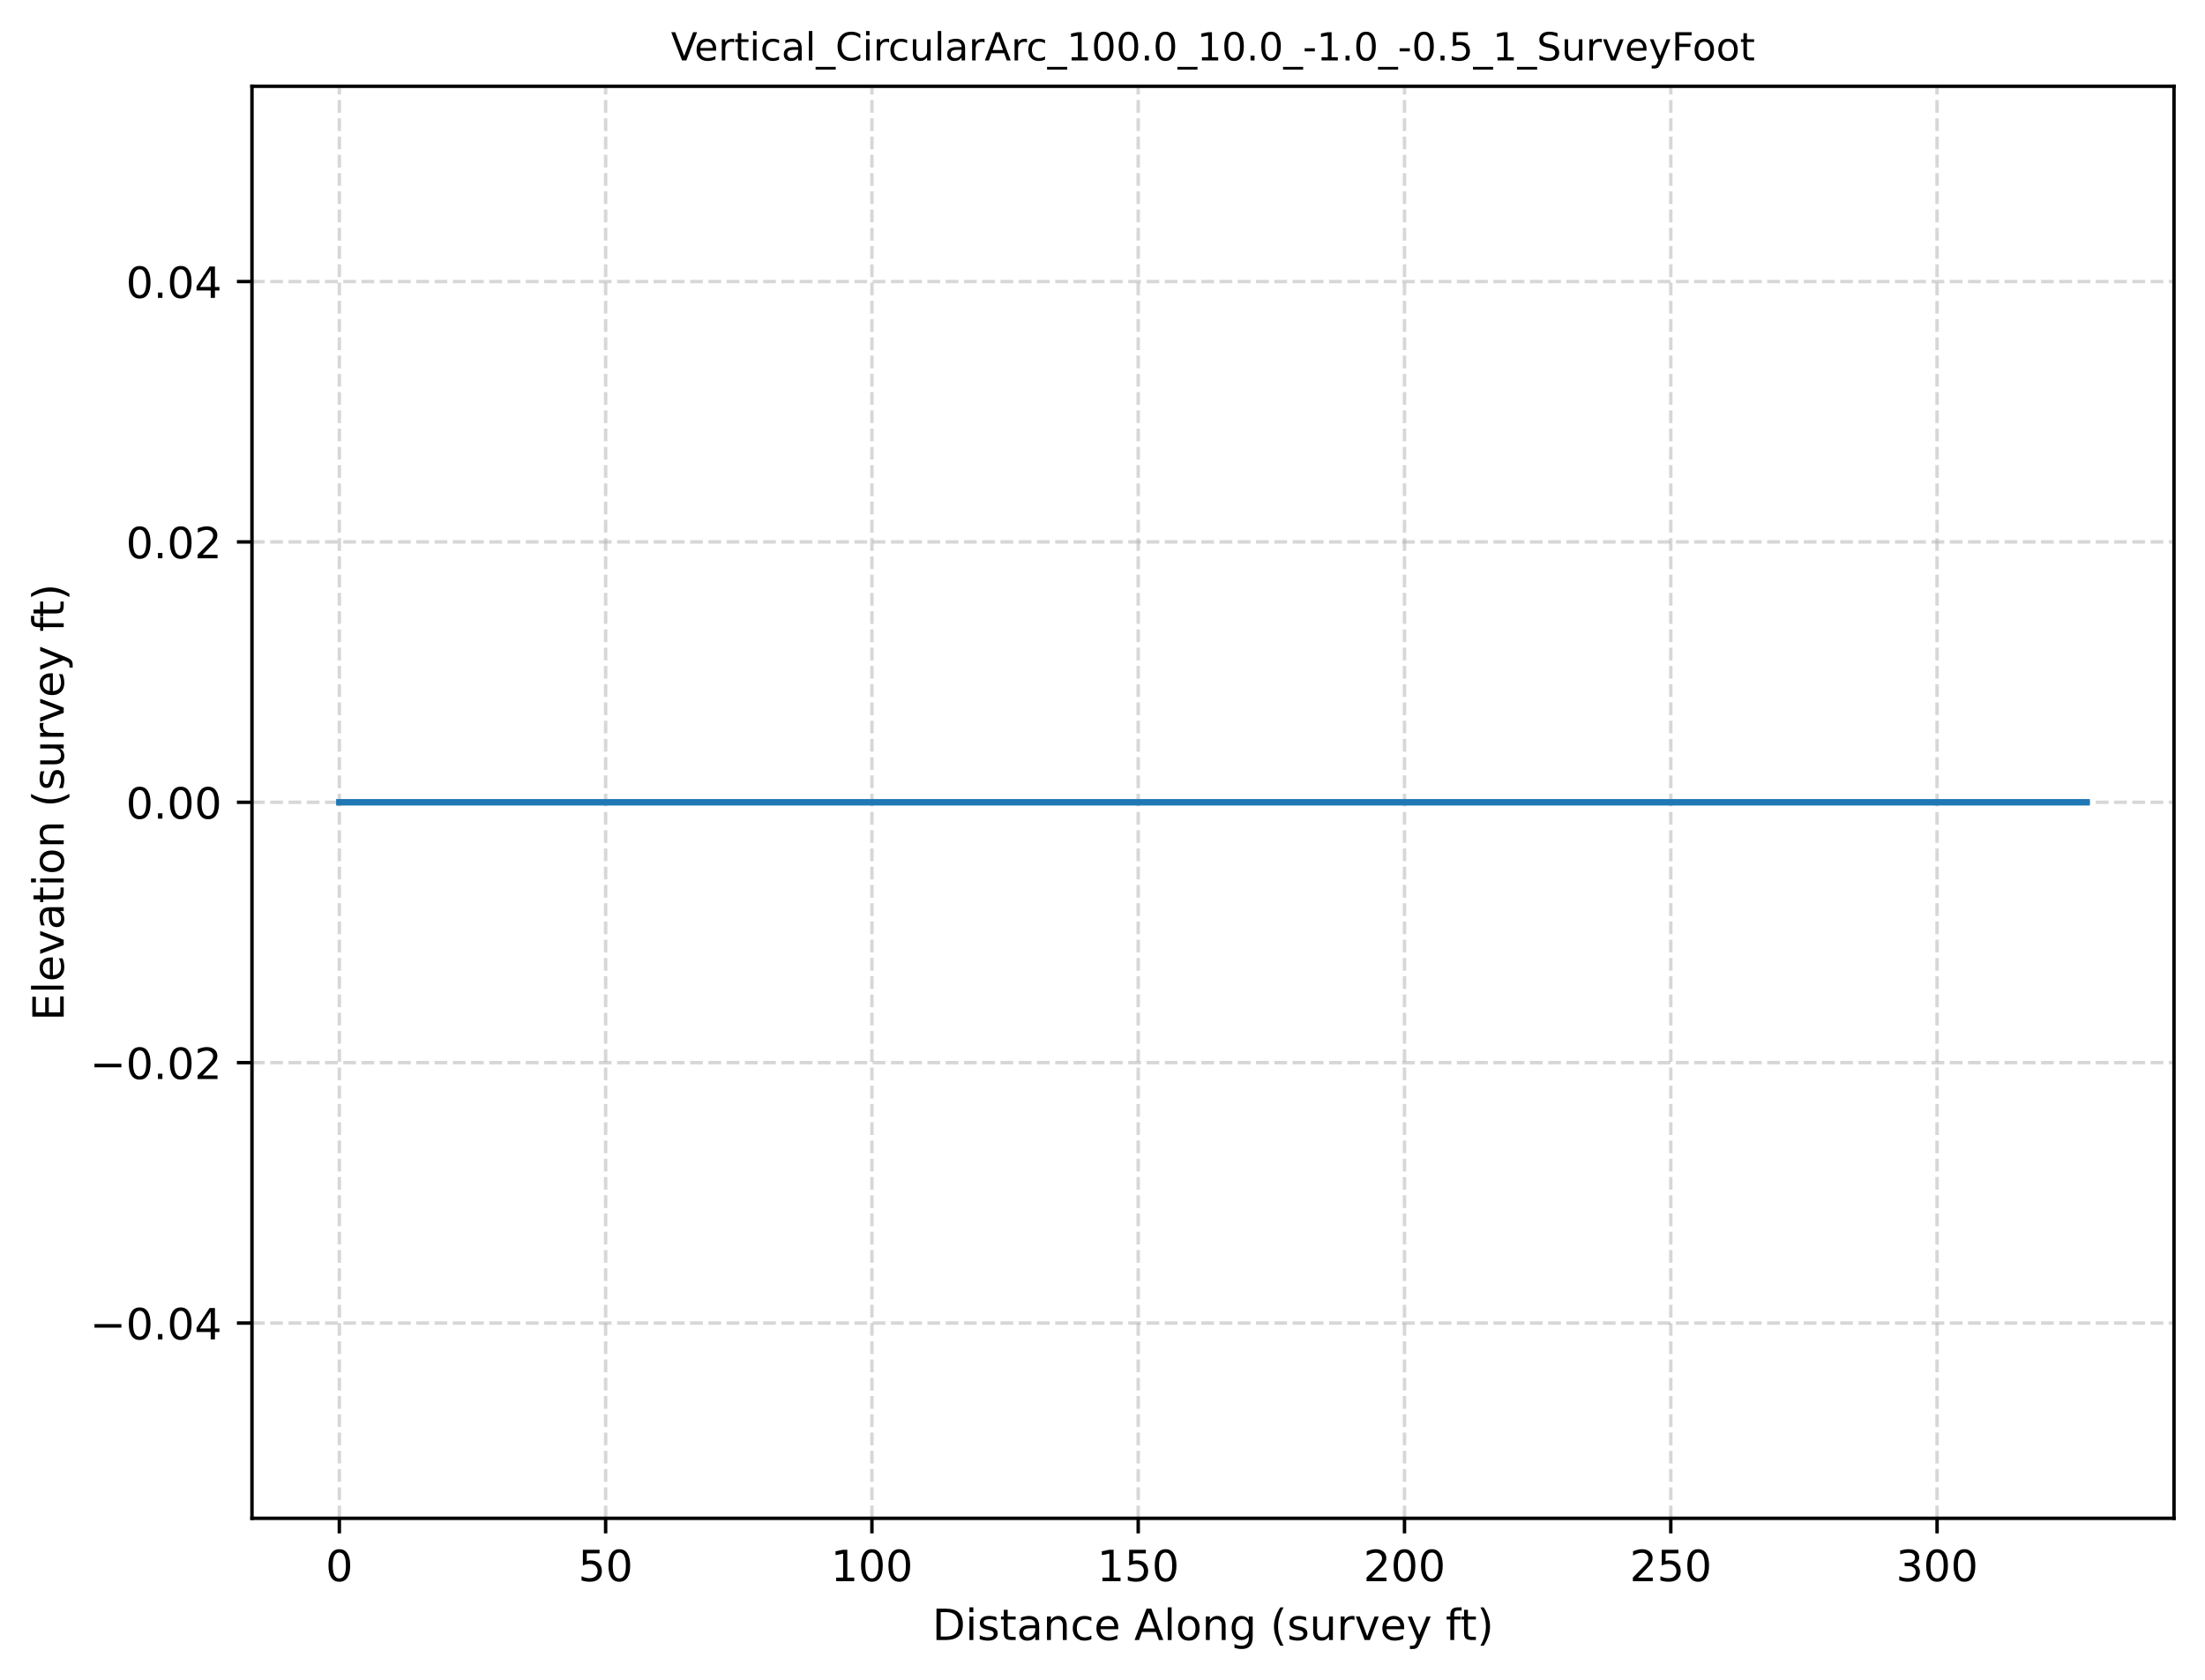
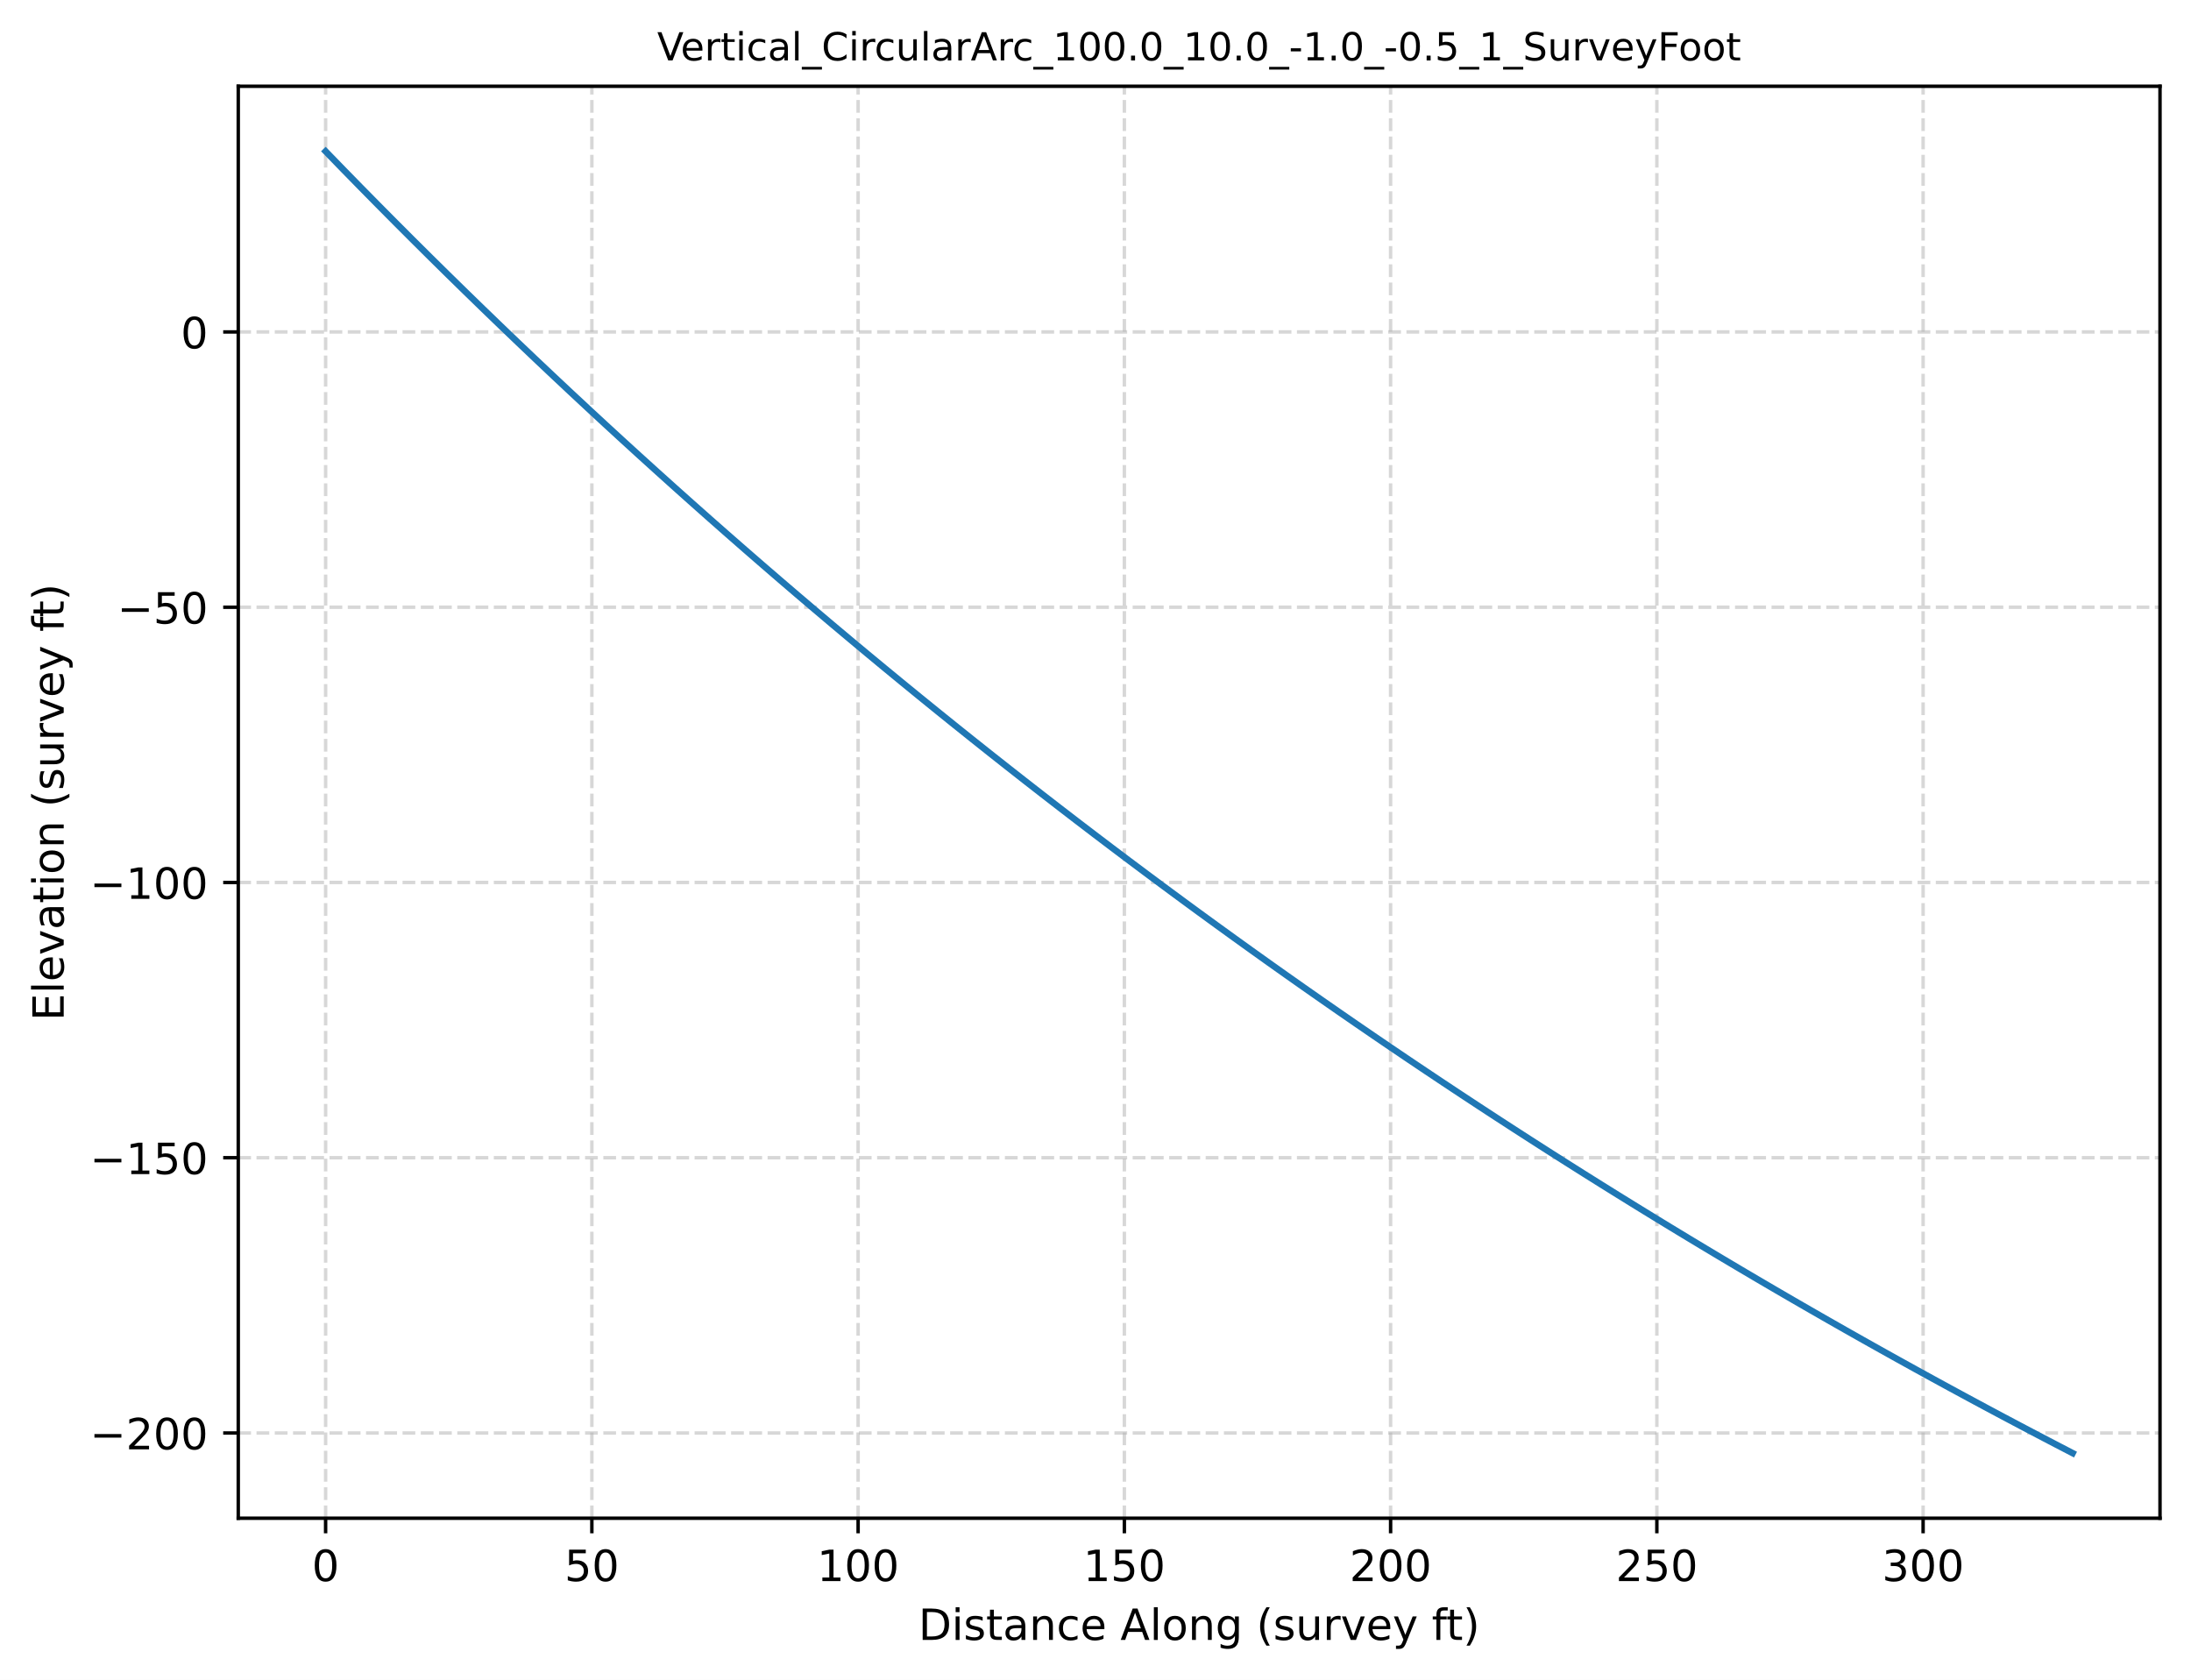
- <svg xmlns="http://www.w3.org/2000/svg" xmlns:xlink="http://www.w3.org/1999/xlink" width="512.123pt" height="390.235pt" viewBox="0 0 512.123 390.235" version="1.1">
+ <svg xmlns="http://www.w3.org/2000/svg" xmlns:xlink="http://www.w3.org/1999/xlink" width="508.945pt" height="390.235pt" viewBox="0 0 508.945 390.235" version="1.1">
  <defs>
    <style type="text/css">*{stroke-linejoin: round; stroke-linecap: butt}</style>
  </defs>
  <g id="figure_1">
    <g id="patch_1">
-       <path d="M 0 390.235  L 512.123 390.235  L 512.123 0  L 0 0  z " style="fill: #ffffff" />
+       <path d="M 0 390.235  L 508.945 390.235  L 508.945 0  L 0 0  z " style="fill: #ffffff" />
    </g>
    <g id="axes_1">
      <g id="patch_2">
-         <path d="M 58.523 352.679  L 504.923 352.679  L 504.923 20.039  L 58.523 20.039  z " style="fill: #ffffff" />
+         <path d="M 55.345 352.679  L 501.745 352.679  L 501.745 20.039  L 55.345 20.039  z " style="fill: #ffffff" />
      </g>
      <g id="matplotlib.axis_1">
        <g id="xtick_1">
          <g id="line2d_1">
-             <path d="M 78.814 352.679  L 78.814 20.039  " clip-path="url(#p106b43f728)" style="fill: none; stroke-dasharray: 2.96,1.28; stroke-dashoffset: 0; stroke: #b0b0b0; stroke-opacity: 0.5; stroke-width: 0.8" />
+             <path d="M 75.636 352.679  L 75.636 20.039  " clip-path="url(#p34bd0a8770)" style="fill: none; stroke-dasharray: 2.96,1.28; stroke-dashoffset: 0; stroke: #b0b0b0; stroke-opacity: 0.5; stroke-width: 0.8" />
          </g>
          <g id="line2d_2">
            <defs>
-               <path id="m3c996aa450" d="M 0 0  L 0 3.5  " style="stroke: #000000; stroke-width: 0.8" />
+               <path id="m77cf855b3b" d="M 0 0  L 0 3.5  " style="stroke: #000000; stroke-width: 0.8" />
            </defs>
            <g>
-               <use xlink:href="#m3c996aa450" x="78.814" y="352.679" style="stroke: #000000; stroke-width: 0.8" />
+               <use xlink:href="#m77cf855b3b" x="75.636" y="352.679" style="stroke: #000000; stroke-width: 0.8" />
            </g>
          </g>
          <g id="text_1">
-             <g transform="translate(75.6331 367.277) scale(0.1 -0.1)">
+             <g transform="translate(72.45497 367.277) scale(0.1 -0.1)">
              <defs>
                <path id="DejaVuSans-30" d="M 2034 4250  Q 1547 4250 1301 3770  Q 1056 3291 1056 2328  Q 1056 1369 1301 889  Q 1547 409 2034 409  Q 2525 409 2770 889  Q 3016 1369 3016 2328  Q 3016 3291 2770 3770  Q 2525 4250 2034 4250  z M 2034 4750  Q 2819 4750 3233 4129  Q 3647 3509 3647 2328  Q 3647 1150 3233 529  Q 2819 -91 2034 -91  Q 1250 -91 836 529  Q 422 1150 422 2328  Q 422 3509 836 4129  Q 1250 4750 2034 4750  z " transform="scale(0.015625)" />
              </defs>
              <use xlink:href="#DejaVuSans-30" />
            </g>
          </g>
        </g>
        <g id="xtick_2">
          <g id="line2d_3">
-             <path d="M 140.661 352.679  L 140.661 20.039  " clip-path="url(#p106b43f728)" style="fill: none; stroke-dasharray: 2.96,1.28; stroke-dashoffset: 0; stroke: #b0b0b0; stroke-opacity: 0.5; stroke-width: 0.8" />
+             <path d="M 137.483 352.679  L 137.483 20.039  " clip-path="url(#p34bd0a8770)" style="fill: none; stroke-dasharray: 2.96,1.28; stroke-dashoffset: 0; stroke: #b0b0b0; stroke-opacity: 0.5; stroke-width: 0.8" />
          </g>
          <g id="line2d_4">
            <g>
-               <use xlink:href="#m3c996aa450" x="140.661" y="352.679" style="stroke: #000000; stroke-width: 0.8" />
+               <use xlink:href="#m77cf855b3b" x="137.483" y="352.679" style="stroke: #000000; stroke-width: 0.8" />
            </g>
          </g>
          <g id="text_2">
-             <g transform="translate(134.2987 367.277) scale(0.1 -0.1)">
+             <g transform="translate(131.1205 367.277) scale(0.1 -0.1)">
              <defs>
                <path id="DejaVuSans-35" d="M 691 4666  L 3169 4666  L 3169 4134  L 1269 4134  L 1269 2991  Q 1406 3038 1543 3061  Q 1681 3084 1819 3084  Q 2600 3084 3056 2656  Q 3513 2228 3513 1497  Q 3513 744 3044 326  Q 2575 -91 1722 -91  Q 1428 -91 1123 -41  Q 819 9 494 109  L 494 744  Q 775 591 1075 516  Q 1375 441 1709 441  Q 2250 441 2565 725  Q 2881 1009 2881 1497  Q 2881 1984 2565 2268  Q 2250 2553 1709 2553  Q 1456 2553 1204 2497  Q 953 2441 691 2322  L 691 4666  z " transform="scale(0.015625)" />
              </defs>
              <use xlink:href="#DejaVuSans-35" />
              <use xlink:href="#DejaVuSans-30" transform="translate(63.62305 0)" />
            </g>
          </g>
        </g>
        <g id="xtick_3">
          <g id="line2d_5">
-             <path d="M 202.508 352.679  L 202.508 20.039  " clip-path="url(#p106b43f728)" style="fill: none; stroke-dasharray: 2.96,1.28; stroke-dashoffset: 0; stroke: #b0b0b0; stroke-opacity: 0.5; stroke-width: 0.8" />
+             <path d="M 199.33 352.679  L 199.33 20.039  " clip-path="url(#p34bd0a8770)" style="fill: none; stroke-dasharray: 2.96,1.28; stroke-dashoffset: 0; stroke: #b0b0b0; stroke-opacity: 0.5; stroke-width: 0.8" />
          </g>
          <g id="line2d_6">
            <g>
-               <use xlink:href="#m3c996aa450" x="202.508" y="352.679" style="stroke: #000000; stroke-width: 0.8" />
+               <use xlink:href="#m77cf855b3b" x="199.33" y="352.679" style="stroke: #000000; stroke-width: 0.8" />
            </g>
          </g>
          <g id="text_3">
-             <g transform="translate(192.9642 367.277) scale(0.1 -0.1)">
+             <g transform="translate(189.7861 367.277) scale(0.1 -0.1)">
              <defs>
                <path id="DejaVuSans-31" d="M 794 531  L 1825 531  L 1825 4091  L 703 3866  L 703 4441  L 1819 4666  L 2450 4666  L 2450 531  L 3481 531  L 3481 0  L 794 0  L 794 531  z " transform="scale(0.015625)" />
              </defs>
              <use xlink:href="#DejaVuSans-31" />
              <use xlink:href="#DejaVuSans-30" transform="translate(63.62305 0)" />
              <use xlink:href="#DejaVuSans-30" transform="translate(127.2461 0)" />
            </g>
          </g>
        </g>
        <g id="xtick_4">
          <g id="line2d_7">
-             <path d="M 264.355 352.679  L 264.355 20.039  " clip-path="url(#p106b43f728)" style="fill: none; stroke-dasharray: 2.96,1.28; stroke-dashoffset: 0; stroke: #b0b0b0; stroke-opacity: 0.5; stroke-width: 0.8" />
+             <path d="M 261.177 352.679  L 261.177 20.039  " clip-path="url(#p34bd0a8770)" style="fill: none; stroke-dasharray: 2.96,1.28; stroke-dashoffset: 0; stroke: #b0b0b0; stroke-opacity: 0.5; stroke-width: 0.8" />
          </g>
          <g id="line2d_8">
            <g>
-               <use xlink:href="#m3c996aa450" x="264.355" y="352.679" style="stroke: #000000; stroke-width: 0.8" />
+               <use xlink:href="#m77cf855b3b" x="261.177" y="352.679" style="stroke: #000000; stroke-width: 0.8" />
            </g>
          </g>
          <g id="text_4">
-             <g transform="translate(254.811 367.277) scale(0.1 -0.1)">
+             <g transform="translate(251.6329 367.277) scale(0.1 -0.1)">
              <use xlink:href="#DejaVuSans-31" />
              <use xlink:href="#DejaVuSans-35" transform="translate(63.62305 0)" />
              <use xlink:href="#DejaVuSans-30" transform="translate(127.2461 0)" />
            </g>
          </g>
        </g>
        <g id="xtick_5">
          <g id="line2d_9">
-             <path d="M 326.202 352.679  L 326.202 20.039  " clip-path="url(#p106b43f728)" style="fill: none; stroke-dasharray: 2.96,1.28; stroke-dashoffset: 0; stroke: #b0b0b0; stroke-opacity: 0.5; stroke-width: 0.8" />
+             <path d="M 323.023 352.679  L 323.023 20.039  " clip-path="url(#p34bd0a8770)" style="fill: none; stroke-dasharray: 2.96,1.28; stroke-dashoffset: 0; stroke: #b0b0b0; stroke-opacity: 0.5; stroke-width: 0.8" />
          </g>
          <g id="line2d_10">
            <g>
-               <use xlink:href="#m3c996aa450" x="326.202" y="352.679" style="stroke: #000000; stroke-width: 0.8" />
+               <use xlink:href="#m77cf855b3b" x="323.023" y="352.679" style="stroke: #000000; stroke-width: 0.8" />
            </g>
          </g>
          <g id="text_5">
-             <g transform="translate(316.6579 367.277) scale(0.1 -0.1)">
+             <g transform="translate(313.4797 367.277) scale(0.1 -0.1)">
              <defs>
                <path id="DejaVuSans-32" d="M 1228 531  L 3431 531  L 3431 0  L 469 0  L 469 531  Q 828 903 1448 1529  Q 2069 2156 2228 2338  Q 2531 2678 2651 2914  Q 2772 3150 2772 3378  Q 2772 3750 2511 3984  Q 2250 4219 1831 4219  Q 1534 4219 1204 4116  Q 875 4013 500 3803  L 500 4441  Q 881 4594 1212 4672  Q 1544 4750 1819 4750  Q 2544 4750 2975 4387  Q 3406 4025 3406 3419  Q 3406 3131 3298 2873  Q 3191 2616 2906 2266  Q 2828 2175 2409 1742  Q 1991 1309 1228 531  z " transform="scale(0.015625)" />
              </defs>
              <use xlink:href="#DejaVuSans-32" />
              <use xlink:href="#DejaVuSans-30" transform="translate(63.62305 0)" />
              <use xlink:href="#DejaVuSans-30" transform="translate(127.2461 0)" />
            </g>
          </g>
        </g>
        <g id="xtick_6">
          <g id="line2d_11">
-             <path d="M 388.048 352.679  L 388.048 20.039  " clip-path="url(#p106b43f728)" style="fill: none; stroke-dasharray: 2.96,1.28; stroke-dashoffset: 0; stroke: #b0b0b0; stroke-opacity: 0.5; stroke-width: 0.8" />
+             <path d="M 384.87 352.679  L 384.87 20.039  " clip-path="url(#p34bd0a8770)" style="fill: none; stroke-dasharray: 2.96,1.28; stroke-dashoffset: 0; stroke: #b0b0b0; stroke-opacity: 0.5; stroke-width: 0.8" />
          </g>
          <g id="line2d_12">
            <g>
-               <use xlink:href="#m3c996aa450" x="388.048" y="352.679" style="stroke: #000000; stroke-width: 0.8" />
+               <use xlink:href="#m77cf855b3b" x="384.87" y="352.679" style="stroke: #000000; stroke-width: 0.8" />
            </g>
          </g>
          <g id="text_6">
-             <g transform="translate(378.5047 367.277) scale(0.1 -0.1)">
+             <g transform="translate(375.3265 367.277) scale(0.1 -0.1)">
              <use xlink:href="#DejaVuSans-32" />
              <use xlink:href="#DejaVuSans-35" transform="translate(63.62305 0)" />
              <use xlink:href="#DejaVuSans-30" transform="translate(127.2461 0)" />
            </g>
          </g>
        </g>
        <g id="xtick_7">
          <g id="line2d_13">
-             <path d="M 449.895 352.679  L 449.895 20.039  " clip-path="url(#p106b43f728)" style="fill: none; stroke-dasharray: 2.96,1.28; stroke-dashoffset: 0; stroke: #b0b0b0; stroke-opacity: 0.5; stroke-width: 0.8" />
+             <path d="M 446.717 352.679  L 446.717 20.039  " clip-path="url(#p34bd0a8770)" style="fill: none; stroke-dasharray: 2.96,1.28; stroke-dashoffset: 0; stroke: #b0b0b0; stroke-opacity: 0.5; stroke-width: 0.8" />
          </g>
          <g id="line2d_14">
            <g>
-               <use xlink:href="#m3c996aa450" x="449.895" y="352.679" style="stroke: #000000; stroke-width: 0.8" />
+               <use xlink:href="#m77cf855b3b" x="446.717" y="352.679" style="stroke: #000000; stroke-width: 0.8" />
            </g>
          </g>
          <g id="text_7">
-             <g transform="translate(440.3515 367.277) scale(0.1 -0.1)">
+             <g transform="translate(437.1734 367.277) scale(0.1 -0.1)">
              <defs>
                <path id="DejaVuSans-33" d="M 2597 2516  Q 3050 2419 3304 2112  Q 3559 1806 3559 1356  Q 3559 666 3084 287  Q 2609 -91 1734 -91  Q 1441 -91 1130 -33  Q 819 25 488 141  L 488 750  Q 750 597 1062 519  Q 1375 441 1716 441  Q 2309 441 2620 675  Q 2931 909 2931 1356  Q 2931 1769 2642 2001  Q 2353 2234 1838 2234  L 1294 2234  L 1294 2753  L 1863 2753  Q 2328 2753 2575 2939  Q 2822 3125 2822 3475  Q 2822 3834 2567 4026  Q 2313 4219 1838 4219  Q 1578 4219 1281 4162  Q 984 4106 628 3988  L 628 4550  Q 988 4650 1302 4700  Q 1616 4750 1894 4750  Q 2613 4750 3031 4423  Q 3450 4097 3450 3541  Q 3450 3153 3228 2886  Q 3006 2619 2597 2516  z " transform="scale(0.015625)" />
              </defs>
              <use xlink:href="#DejaVuSans-33" />
              <use xlink:href="#DejaVuSans-30" transform="translate(63.62305 0)" />
              <use xlink:href="#DejaVuSans-30" transform="translate(127.2461 0)" />
            </g>
          </g>
        </g>
        <g id="text_8">
-           <g transform="translate(216.5234 380.9552) scale(0.1 -0.1)">
+           <g transform="translate(213.3453 380.9552) scale(0.1 -0.1)">
            <defs>
              <path id="DejaVuSans-44" d="M 1259 4147  L 1259 519  L 2022 519  Q 2988 519 3436 956  Q 3884 1394 3884 2338  Q 3884 3275 3436 3711  Q 2988 4147 2022 4147  L 1259 4147  z M 628 4666  L 1925 4666  Q 3281 4666 3915 4102  Q 4550 3538 4550 2338  Q 4550 1131 3912 565  Q 3275 0 1925 0  L 628 0  L 628 4666  z " transform="scale(0.015625)" />
              <path id="DejaVuSans-69" d="M 603 3500  L 1178 3500  L 1178 0  L 603 0  L 603 3500  z M 603 4863  L 1178 4863  L 1178 4134  L 603 4134  L 603 4863  z " transform="scale(0.015625)" />
              <path id="DejaVuSans-73" d="M 2834 3397  L 2834 2853  Q 2591 2978 2328 3040  Q 2066 3103 1784 3103  Q 1356 3103 1142 2972  Q 928 2841 928 2578  Q 928 2378 1081 2264  Q 1234 2150 1697 2047  L 1894 2003  Q 2506 1872 2764 1633  Q 3022 1394 3022 966  Q 3022 478 2636 193  Q 2250 -91 1575 -91  Q 1294 -91 989 -36  Q 684 19 347 128  L 347 722  Q 666 556 975 473  Q 1284 391 1588 391  Q 1994 391 2212 530  Q 2431 669 2431 922  Q 2431 1156 2273 1281  Q 2116 1406 1581 1522  L 1381 1569  Q 847 1681 609 1914  Q 372 2147 372 2553  Q 372 3047 722 3315  Q 1072 3584 1716 3584  Q 2034 3584 2315 3537  Q 2597 3491 2834 3397  z " transform="scale(0.015625)" />
              <path id="DejaVuSans-74" d="M 1172 4494  L 1172 3500  L 2356 3500  L 2356 3053  L 1172 3053  L 1172 1153  Q 1172 725 1289 603  Q 1406 481 1766 481  L 2356 481  L 2356 0  L 1766 0  Q 1100 0 847 248  Q 594 497 594 1153  L 594 3053  L 172 3053  L 172 3500  L 594 3500  L 594 4494  L 1172 4494  z " transform="scale(0.015625)" />
              <path id="DejaVuSans-61" d="M 2194 1759  Q 1497 1759 1228 1600  Q 959 1441 959 1056  Q 959 750 1161 570  Q 1363 391 1709 391  Q 2188 391 2477 730  Q 2766 1069 2766 1631  L 2766 1759  L 2194 1759  z M 3341 1997  L 3341 0  L 2766 0  L 2766 531  Q 2569 213 2275 61  Q 1981 -91 1556 -91  Q 1019 -91 701 211  Q 384 513 384 1019  Q 384 1609 779 1909  Q 1175 2209 1959 2209  L 2766 2209  L 2766 2266  Q 2766 2663 2505 2880  Q 2244 3097 1772 3097  Q 1472 3097 1187 3025  Q 903 2953 641 2809  L 641 3341  Q 956 3463 1253 3523  Q 1550 3584 1831 3584  Q 2591 3584 2966 3190  Q 3341 2797 3341 1997  z " transform="scale(0.015625)" />
              <path id="DejaVuSans-6e" d="M 3513 2113  L 3513 0  L 2938 0  L 2938 2094  Q 2938 2591 2744 2837  Q 2550 3084 2163 3084  Q 1697 3084 1428 2787  Q 1159 2491 1159 1978  L 1159 0  L 581 0  L 581 3500  L 1159 3500  L 1159 2956  Q 1366 3272 1645 3428  Q 1925 3584 2291 3584  Q 2894 3584 3203 3211  Q 3513 2838 3513 2113  z " transform="scale(0.015625)" />
              <path id="DejaVuSans-63" d="M 3122 3366  L 3122 2828  Q 2878 2963 2633 3030  Q 2388 3097 2138 3097  Q 1578 3097 1268 2742  Q 959 2388 959 1747  Q 959 1106 1268 751  Q 1578 397 2138 397  Q 2388 397 2633 464  Q 2878 531 3122 666  L 3122 134  Q 2881 22 2623 -34  Q 2366 -91 2075 -91  Q 1284 -91 818 406  Q 353 903 353 1747  Q 353 2603 823 3093  Q 1294 3584 2113 3584  Q 2378 3584 2631 3529  Q 2884 3475 3122 3366  z " transform="scale(0.015625)" />
              <path id="DejaVuSans-65" d="M 3597 1894  L 3597 1613  L 953 1613  Q 991 1019 1311 708  Q 1631 397 2203 397  Q 2534 397 2845 478  Q 3156 559 3463 722  L 3463 178  Q 3153 47 2828 -22  Q 2503 -91 2169 -91  Q 1331 -91 842 396  Q 353 884 353 1716  Q 353 2575 817 3079  Q 1281 3584 2069 3584  Q 2775 3584 3186 3129  Q 3597 2675 3597 1894  z M 3022 2063  Q 3016 2534 2758 2815  Q 2500 3097 2075 3097  Q 1594 3097 1305 2825  Q 1016 2553 972 2059  L 3022 2063  z " transform="scale(0.015625)" />
              <path id="DejaVuSans-20" transform="scale(0.015625)" />
              <path id="DejaVuSans-41" d="M 2188 4044  L 1331 1722  L 3047 1722  L 2188 4044  z M 1831 4666  L 2547 4666  L 4325 0  L 3669 0  L 3244 1197  L 1141 1197  L 716 0  L 50 0  L 1831 4666  z " transform="scale(0.015625)" />
              <path id="DejaVuSans-6c" d="M 603 4863  L 1178 4863  L 1178 0  L 603 0  L 603 4863  z " transform="scale(0.015625)" />
              <path id="DejaVuSans-6f" d="M 1959 3097  Q 1497 3097 1228 2736  Q 959 2375 959 1747  Q 959 1119 1226 758  Q 1494 397 1959 397  Q 2419 397 2687 759  Q 2956 1122 2956 1747  Q 2956 2369 2687 2733  Q 2419 3097 1959 3097  z M 1959 3584  Q 2709 3584 3137 3096  Q 3566 2609 3566 1747  Q 3566 888 3137 398  Q 2709 -91 1959 -91  Q 1206 -91 779 398  Q 353 888 353 1747  Q 353 2609 779 3096  Q 1206 3584 1959 3584  z " transform="scale(0.015625)" />
              <path id="DejaVuSans-67" d="M 2906 1791  Q 2906 2416 2648 2759  Q 2391 3103 1925 3103  Q 1463 3103 1205 2759  Q 947 2416 947 1791  Q 947 1169 1205 825  Q 1463 481 1925 481  Q 2391 481 2648 825  Q 2906 1169 2906 1791  z M 3481 434  Q 3481 -459 3084 -895  Q 2688 -1331 1869 -1331  Q 1566 -1331 1297 -1286  Q 1028 -1241 775 -1147  L 775 -588  Q 1028 -725 1275 -790  Q 1522 -856 1778 -856  Q 2344 -856 2625 -561  Q 2906 -266 2906 331  L 2906 616  Q 2728 306 2450 153  Q 2172 0 1784 0  Q 1141 0 747 490  Q 353 981 353 1791  Q 353 2603 747 3093  Q 1141 3584 1784 3584  Q 2172 3584 2450 3431  Q 2728 3278 2906 2969  L 2906 3500  L 3481 3500  L 3481 434  z " transform="scale(0.015625)" />
              <path id="DejaVuSans-28" d="M 1984 4856  Q 1566 4138 1362 3434  Q 1159 2731 1159 2009  Q 1159 1288 1364 580  Q 1569 -128 1984 -844  L 1484 -844  Q 1016 -109 783 600  Q 550 1309 550 2009  Q 550 2706 781 3412  Q 1013 4119 1484 4856  L 1984 4856  z " transform="scale(0.015625)" />
              <path id="DejaVuSans-75" d="M 544 1381  L 544 3500  L 1119 3500  L 1119 1403  Q 1119 906 1312 657  Q 1506 409 1894 409  Q 2359 409 2629 706  Q 2900 1003 2900 1516  L 2900 3500  L 3475 3500  L 3475 0  L 2900 0  L 2900 538  Q 2691 219 2414 64  Q 2138 -91 1772 -91  Q 1169 -91 856 284  Q 544 659 544 1381  z M 1991 3584  L 1991 3584  z " transform="scale(0.015625)" />
              <path id="DejaVuSans-72" d="M 2631 2963  Q 2534 3019 2420 3045  Q 2306 3072 2169 3072  Q 1681 3072 1420 2755  Q 1159 2438 1159 1844  L 1159 0  L 581 0  L 581 3500  L 1159 3500  L 1159 2956  Q 1341 3275 1631 3429  Q 1922 3584 2338 3584  Q 2397 3584 2469 3576  Q 2541 3569 2628 3553  L 2631 2963  z " transform="scale(0.015625)" />
              <path id="DejaVuSans-76" d="M 191 3500  L 800 3500  L 1894 563  L 2988 3500  L 3597 3500  L 2284 0  L 1503 0  L 191 3500  z " transform="scale(0.015625)" />
              <path id="DejaVuSans-79" d="M 2059 -325  Q 1816 -950 1584 -1140  Q 1353 -1331 966 -1331  L 506 -1331  L 506 -850  L 844 -850  Q 1081 -850 1212 -737  Q 1344 -625 1503 -206  L 1606 56  L 191 3500  L 800 3500  L 1894 763  L 2988 3500  L 3597 3500  L 2059 -325  z " transform="scale(0.015625)" />
              <path id="DejaVuSans-66" d="M 2375 4863  L 2375 4384  L 1825 4384  Q 1516 4384 1395 4259  Q 1275 4134 1275 3809  L 1275 3500  L 2222 3500  L 2222 3053  L 1275 3053  L 1275 0  L 697 0  L 697 3053  L 147 3053  L 147 3500  L 697 3500  L 697 3744  Q 697 4328 969 4595  Q 1241 4863 1831 4863  L 2375 4863  z " transform="scale(0.015625)" />
              <path id="DejaVuSans-29" d="M 513 4856  L 1013 4856  Q 1481 4119 1714 3412  Q 1947 2706 1947 2009  Q 1947 1309 1714 600  Q 1481 -109 1013 -844  L 513 -844  Q 928 -128 1133 580  Q 1338 1288 1338 2009  Q 1338 2731 1133 3434  Q 928 4138 513 4856  z " transform="scale(0.015625)" />
            </defs>
            <use xlink:href="#DejaVuSans-44" />
            <use xlink:href="#DejaVuSans-69" transform="translate(77.00195 0)" />
            <use xlink:href="#DejaVuSans-73" transform="translate(104.7852 0)" />
            <use xlink:href="#DejaVuSans-74" transform="translate(156.8848 0)" />
            <use xlink:href="#DejaVuSans-61" transform="translate(196.0938 0)" />
            <use xlink:href="#DejaVuSans-6e" transform="translate(257.373 0)" />
            <use xlink:href="#DejaVuSans-63" transform="translate(320.752 0)" />
            <use xlink:href="#DejaVuSans-65" transform="translate(375.7324 0)" />
            <use xlink:href="#DejaVuSans-20" transform="translate(437.2559 0)" />
            <use xlink:href="#DejaVuSans-41" transform="translate(469.043 0)" />
            <use xlink:href="#DejaVuSans-6c" transform="translate(537.4512 0)" />
            <use xlink:href="#DejaVuSans-6f" transform="translate(565.2344 0)" />
            <use xlink:href="#DejaVuSans-6e" transform="translate(626.416 0)" />
            <use xlink:href="#DejaVuSans-67" transform="translate(689.7949 0)" />
            <use xlink:href="#DejaVuSans-20" transform="translate(753.2715 0)" />
            <use xlink:href="#DejaVuSans-28" transform="translate(785.0586 0)" />
            <use xlink:href="#DejaVuSans-73" transform="translate(824.0723 0)" />
            <use xlink:href="#DejaVuSans-75" transform="translate(876.1719 0)" />
            <use xlink:href="#DejaVuSans-72" transform="translate(939.5508 0)" />
            <use xlink:href="#DejaVuSans-76" transform="translate(980.6641 0)" />
            <use xlink:href="#DejaVuSans-65" transform="translate(1039.844 0)" />
            <use xlink:href="#DejaVuSans-79" transform="translate(1101.367 0)" />
            <use xlink:href="#DejaVuSans-20" transform="translate(1160.547 0)" />
            <use xlink:href="#DejaVuSans-66" transform="translate(1192.334 0)" />
            <use xlink:href="#DejaVuSans-74" transform="translate(1225.789 0)" />
            <use xlink:href="#DejaVuSans-29" transform="translate(1264.998 0)" />
          </g>
        </g>
      </g>
      <g id="matplotlib.axis_2">
        <g id="ytick_1">
          <g id="line2d_15">
-             <path d="M 58.523 307.319  L 504.923 307.319  " clip-path="url(#p106b43f728)" style="fill: none; stroke-dasharray: 2.96,1.28; stroke-dashoffset: 0; stroke: #b0b0b0; stroke-opacity: 0.5; stroke-width: 0.8" />
+             <path d="M 55.345 332.877  L 501.745 332.877  " clip-path="url(#p34bd0a8770)" style="fill: none; stroke-dasharray: 2.96,1.28; stroke-dashoffset: 0; stroke: #b0b0b0; stroke-opacity: 0.5; stroke-width: 0.8" />
          </g>
          <g id="line2d_16">
            <defs>
-               <path id="m08de9c7714" d="M 0 0  L -3.5 0  " style="stroke: #000000; stroke-width: 0.8" />
+               <path id="m35cff35052" d="M 0 0  L -3.5 0  " style="stroke: #000000; stroke-width: 0.8" />
            </defs>
            <g>
-               <use xlink:href="#m08de9c7714" x="58.523" y="307.319" style="stroke: #000000; stroke-width: 0.8" />
+               <use xlink:href="#m35cff35052" x="55.345" y="332.877" style="stroke: #000000; stroke-width: 0.8" />
            </g>
          </g>
          <g id="text_9">
-             <g transform="translate(20.87813 311.1178) scale(0.1 -0.1)">
+             <g transform="translate(20.87813 336.6764) scale(0.1 -0.1)">
              <defs>
                <path id="DejaVuSans-2212" d="M 678 2272  L 4684 2272  L 4684 1741  L 678 1741  L 678 2272  z " transform="scale(0.015625)" />
-                 <path id="DejaVuSans-2e" d="M 684 794  L 1344 794  L 1344 0  L 684 0  L 684 794  z " transform="scale(0.015625)" />
-                 <path id="DejaVuSans-34" d="M 2419 4116  L 825 1625  L 2419 1625  L 2419 4116  z M 2253 4666  L 3047 4666  L 3047 1625  L 3713 1625  L 3713 1100  L 3047 1100  L 3047 0  L 2419 0  L 2419 1100  L 313 1100  L 313 1709  L 2253 4666  z " transform="scale(0.015625)" />
              </defs>
              <use xlink:href="#DejaVuSans-2212" />
-               <use xlink:href="#DejaVuSans-30" transform="translate(83.78906 0)" />
-               <use xlink:href="#DejaVuSans-2e" transform="translate(147.4121 0)" />
-               <use xlink:href="#DejaVuSans-30" transform="translate(179.1992 0)" />
-               <use xlink:href="#DejaVuSans-34" transform="translate(242.8223 0)" />
+               <use xlink:href="#DejaVuSans-32" transform="translate(83.78906 0)" />
+               <use xlink:href="#DejaVuSans-30" transform="translate(147.4121 0)" />
+               <use xlink:href="#DejaVuSans-30" transform="translate(211.0352 0)" />
            </g>
          </g>
        </g>
        <g id="ytick_2">
          <g id="line2d_17">
-             <path d="M 58.523 246.839  L 504.923 246.839  " clip-path="url(#p106b43f728)" style="fill: none; stroke-dasharray: 2.96,1.28; stroke-dashoffset: 0; stroke: #b0b0b0; stroke-opacity: 0.5; stroke-width: 0.8" />
+             <path d="M 55.345 268.936  L 501.745 268.936  " clip-path="url(#p34bd0a8770)" style="fill: none; stroke-dasharray: 2.96,1.28; stroke-dashoffset: 0; stroke: #b0b0b0; stroke-opacity: 0.5; stroke-width: 0.8" />
          </g>
          <g id="line2d_18">
            <g>
-               <use xlink:href="#m08de9c7714" x="58.523" y="246.839" style="stroke: #000000; stroke-width: 0.8" />
+               <use xlink:href="#m35cff35052" x="55.345" y="268.936" style="stroke: #000000; stroke-width: 0.8" />
            </g>
          </g>
          <g id="text_10">
-             <g transform="translate(20.87813 250.6378) scale(0.1 -0.1)">
+             <g transform="translate(20.87813 272.7357) scale(0.1 -0.1)">
              <use xlink:href="#DejaVuSans-2212" />
-               <use xlink:href="#DejaVuSans-30" transform="translate(83.78906 0)" />
-               <use xlink:href="#DejaVuSans-2e" transform="translate(147.4121 0)" />
-               <use xlink:href="#DejaVuSans-30" transform="translate(179.1992 0)" />
-               <use xlink:href="#DejaVuSans-32" transform="translate(242.8223 0)" />
+               <use xlink:href="#DejaVuSans-31" transform="translate(83.78906 0)" />
+               <use xlink:href="#DejaVuSans-35" transform="translate(147.4121 0)" />
+               <use xlink:href="#DejaVuSans-30" transform="translate(211.0352 0)" />
            </g>
          </g>
        </g>
        <g id="ytick_3">
          <g id="line2d_19">
-             <path d="M 58.523 186.359  L 504.923 186.359  " clip-path="url(#p106b43f728)" style="fill: none; stroke-dasharray: 2.96,1.28; stroke-dashoffset: 0; stroke: #b0b0b0; stroke-opacity: 0.5; stroke-width: 0.8" />
+             <path d="M 55.345 204.996  L 501.745 204.996  " clip-path="url(#p34bd0a8770)" style="fill: none; stroke-dasharray: 2.96,1.28; stroke-dashoffset: 0; stroke: #b0b0b0; stroke-opacity: 0.5; stroke-width: 0.8" />
          </g>
          <g id="line2d_20">
            <g>
-               <use xlink:href="#m08de9c7714" x="58.523" y="186.359" style="stroke: #000000; stroke-width: 0.8" />
+               <use xlink:href="#m35cff35052" x="55.345" y="204.996" style="stroke: #000000; stroke-width: 0.8" />
            </g>
          </g>
          <g id="text_11">
-             <g transform="translate(29.25781 190.1578) scale(0.1 -0.1)">
-               <use xlink:href="#DejaVuSans-30" />
-               <use xlink:href="#DejaVuSans-2e" transform="translate(63.62305 0)" />
-               <use xlink:href="#DejaVuSans-30" transform="translate(95.41016 0)" />
-               <use xlink:href="#DejaVuSans-30" transform="translate(159.0332 0)" />
+             <g transform="translate(20.87813 208.795) scale(0.1 -0.1)">
+               <use xlink:href="#DejaVuSans-2212" />
+               <use xlink:href="#DejaVuSans-31" transform="translate(83.78906 0)" />
+               <use xlink:href="#DejaVuSans-30" transform="translate(147.4121 0)" />
+               <use xlink:href="#DejaVuSans-30" transform="translate(211.0352 0)" />
            </g>
          </g>
        </g>
        <g id="ytick_4">
          <g id="line2d_21">
-             <path d="M 58.523 125.879  L 504.923 125.879  " clip-path="url(#p106b43f728)" style="fill: none; stroke-dasharray: 2.96,1.28; stroke-dashoffset: 0; stroke: #b0b0b0; stroke-opacity: 0.5; stroke-width: 0.8" />
+             <path d="M 55.345 141.055  L 501.745 141.055  " clip-path="url(#p34bd0a8770)" style="fill: none; stroke-dasharray: 2.96,1.28; stroke-dashoffset: 0; stroke: #b0b0b0; stroke-opacity: 0.5; stroke-width: 0.8" />
          </g>
          <g id="line2d_22">
            <g>
-               <use xlink:href="#m08de9c7714" x="58.523" y="125.879" style="stroke: #000000; stroke-width: 0.8" />
+               <use xlink:href="#m35cff35052" x="55.345" y="141.055" style="stroke: #000000; stroke-width: 0.8" />
            </g>
          </g>
          <g id="text_12">
-             <g transform="translate(29.25781 129.6778) scale(0.1 -0.1)">
-               <use xlink:href="#DejaVuSans-30" />
-               <use xlink:href="#DejaVuSans-2e" transform="translate(63.62305 0)" />
-               <use xlink:href="#DejaVuSans-30" transform="translate(95.41016 0)" />
-               <use xlink:href="#DejaVuSans-32" transform="translate(159.0332 0)" />
+             <g transform="translate(27.24063 144.8543) scale(0.1 -0.1)">
+               <use xlink:href="#DejaVuSans-2212" />
+               <use xlink:href="#DejaVuSans-35" transform="translate(83.78906 0)" />
+               <use xlink:href="#DejaVuSans-30" transform="translate(147.4121 0)" />
            </g>
          </g>
        </g>
        <g id="ytick_5">
          <g id="line2d_23">
-             <path d="M 58.523 65.399  L 504.923 65.399  " clip-path="url(#p106b43f728)" style="fill: none; stroke-dasharray: 2.96,1.28; stroke-dashoffset: 0; stroke: #b0b0b0; stroke-opacity: 0.5; stroke-width: 0.8" />
+             <path d="M 55.345 77.114  L 501.745 77.114  " clip-path="url(#p34bd0a8770)" style="fill: none; stroke-dasharray: 2.96,1.28; stroke-dashoffset: 0; stroke: #b0b0b0; stroke-opacity: 0.5; stroke-width: 0.8" />
          </g>
          <g id="line2d_24">
            <g>
-               <use xlink:href="#m08de9c7714" x="58.523" y="65.399" style="stroke: #000000; stroke-width: 0.8" />
+               <use xlink:href="#m35cff35052" x="55.345" y="77.114" style="stroke: #000000; stroke-width: 0.8" />
            </g>
          </g>
          <g id="text_13">
-             <g transform="translate(29.25781 69.19781) scale(0.1 -0.1)">
+             <g transform="translate(41.98281 80.91357) scale(0.1 -0.1)">
              <use xlink:href="#DejaVuSans-30" />
-               <use xlink:href="#DejaVuSans-2e" transform="translate(63.62305 0)" />
-               <use xlink:href="#DejaVuSans-30" transform="translate(95.41016 0)" />
-               <use xlink:href="#DejaVuSans-34" transform="translate(159.0332 0)" />
            </g>
          </g>
        </g>
        <g id="text_14">
          <g transform="translate(14.79844 237.1211) rotate(-90) scale(0.1 -0.1)">
            <defs>
              <path id="DejaVuSans-45" d="M 628 4666  L 3578 4666  L 3578 4134  L 1259 4134  L 1259 2753  L 3481 2753  L 3481 2222  L 1259 2222  L 1259 531  L 3634 531  L 3634 0  L 628 0  L 628 4666  z " transform="scale(0.015625)" />
            </defs>
            <use xlink:href="#DejaVuSans-45" />
            <use xlink:href="#DejaVuSans-6c" transform="translate(63.18359 0)" />
            <use xlink:href="#DejaVuSans-65" transform="translate(90.9668 0)" />
            <use xlink:href="#DejaVuSans-76" transform="translate(152.4902 0)" />
            <use xlink:href="#DejaVuSans-61" transform="translate(211.6699 0)" />
            <use xlink:href="#DejaVuSans-74" transform="translate(272.9492 0)" />
            <use xlink:href="#DejaVuSans-69" transform="translate(312.1582 0)" />
            <use xlink:href="#DejaVuSans-6f" transform="translate(339.9414 0)" />
            <use xlink:href="#DejaVuSans-6e" transform="translate(401.123 0)" />
            <use xlink:href="#DejaVuSans-20" transform="translate(464.502 0)" />
            <use xlink:href="#DejaVuSans-28" transform="translate(496.2891 0)" />
            <use xlink:href="#DejaVuSans-73" transform="translate(535.3027 0)" />
            <use xlink:href="#DejaVuSans-75" transform="translate(587.4023 0)" />
            <use xlink:href="#DejaVuSans-72" transform="translate(650.7812 0)" />
            <use xlink:href="#DejaVuSans-76" transform="translate(691.8945 0)" />
            <use xlink:href="#DejaVuSans-65" transform="translate(751.0742 0)" />
            <use xlink:href="#DejaVuSans-79" transform="translate(812.5977 0)" />
            <use xlink:href="#DejaVuSans-20" transform="translate(871.7773 0)" />
            <use xlink:href="#DejaVuSans-66" transform="translate(903.5645 0)" />
            <use xlink:href="#DejaVuSans-74" transform="translate(937.0195 0)" />
            <use xlink:href="#DejaVuSans-29" transform="translate(976.2285 0)" />
          </g>
        </g>
      </g>
      <g id="line2d_25">
-         <path d="M 78.814 186.359  L 82.873 186.359  L 86.931 186.359  L 90.989 186.359  L 95.047 186.359  L 99.105 186.359  L 103.163 186.359  L 107.222 186.359  L 111.28 186.359  L 115.338 186.359  L 119.396 186.359  L 123.454 186.359  L 127.513 186.359  L 131.571 186.359  L 135.629 186.359  L 139.687 186.359  L 143.745 186.359  L 147.803 186.359  L 151.862 186.359  L 155.92 186.359  L 159.978 186.359  L 164.036 186.359  L 168.094 186.359  L 172.153 186.359  L 176.211 186.359  L 180.269 186.359  L 184.327 186.359  L 188.385 186.359  L 192.443 186.359  L 196.502 186.359  L 200.56 186.359  L 204.618 186.359  L 208.676 186.359  L 212.734 186.359  L 216.793 186.359  L 220.851 186.359  L 224.909 186.359  L 228.967 186.359  L 233.025 186.359  L 237.083 186.359  L 241.142 186.359  L 245.2 186.359  L 249.258 186.359  L 253.316 186.359  L 257.374 186.359  L 261.433 186.359  L 265.491 186.359  L 269.549 186.359  L 273.607 186.359  L 277.665 186.359  L 281.723 186.359  L 285.782 186.359  L 289.84 186.359  L 293.898 186.359  L 297.956 186.359  L 302.014 186.359  L 306.073 186.359  L 310.131 186.359  L 314.189 186.359  L 318.247 186.359  L 322.305 186.359  L 326.363 186.359  L 330.422 186.359  L 334.48 186.359  L 338.538 186.359  L 342.596 186.359  L 346.654 186.359  L 350.713 186.359  L 354.771 186.359  L 358.829 186.359  L 362.887 186.359  L 366.945 186.359  L 371.003 186.359  L 375.062 186.359  L 379.12 186.359  L 383.178 186.359  L 387.236 186.359  L 391.294 186.359  L 395.353 186.359  L 399.411 186.359  L 403.469 186.359  L 407.527 186.359  L 411.585 186.359  L 415.643 186.359  L 419.702 186.359  L 423.76 186.359  L 427.818 186.359  L 431.876 186.359  L 435.934 186.359  L 439.993 186.359  L 444.051 186.359  L 448.109 186.359  L 452.167 186.359  L 456.225 186.359  L 460.283 186.359  L 464.342 186.359  L 468.4 186.359  L 472.458 186.359  L 476.516 186.359  L 480.574 186.359  L 484.633 186.359  " clip-path="url(#p106b43f728)" style="fill: none; stroke: #1f77b4; stroke-width: 1.5; stroke-linecap: square" />
+         <path d="M 75.636 35.159  L 79.694 39.339  L 83.753 43.489  L 87.811 47.608  L 91.869 51.698  L 95.927 55.758  L 99.985 59.789  L 104.043 63.791  L 108.102 67.764  L 112.16 71.709  L 116.218 75.626  L 120.276 79.515  L 124.334 83.377  L 128.393 87.211  L 132.451 91.019  L 136.509 94.799  L 140.567 98.554  L 144.625 102.282  L 148.683 105.984  L 152.742 109.66  L 156.8 113.311  L 160.858 116.936  L 164.916 120.537  L 168.974 124.112  L 173.033 127.663  L 177.091 131.19  L 181.149 134.692  L 185.207 138.17  L 189.265 141.625  L 193.323 145.056  L 197.382 148.463  L 201.44 151.848  L 205.498 155.209  L 209.556 158.547  L 213.614 161.863  L 217.673 165.156  L 221.731 168.427  L 225.789 171.676  L 229.847 174.903  L 233.905 178.108  L 237.963 181.291  L 242.022 184.453  L 246.08 187.594  L 250.138 190.713  L 254.196 193.812  L 258.254 196.889  L 262.313 199.946  L 266.371 202.982  L 270.429 205.998  L 274.487 208.993  L 278.545 211.969  L 282.603 214.924  L 286.662 217.859  L 290.72 220.775  L 294.778 223.671  L 298.836 226.547  L 302.894 229.404  L 306.953 232.242  L 311.011 235.061  L 315.069 237.861  L 319.127 240.642  L 323.185 243.404  L 327.243 246.147  L 331.302 248.872  L 335.36 251.579  L 339.418 254.267  L 343.476 256.937  L 347.534 259.588  L 351.593 262.222  L 355.651 264.838  L 359.709 267.436  L 363.767 270.017  L 367.825 272.58  L 371.883 275.125  L 375.942 277.653  L 380 280.163  L 384.058 282.657  L 388.116 285.133  L 392.174 287.592  L 396.233 290.035  L 400.291 292.46  L 404.349 294.869  L 408.407 297.261  L 412.465 299.637  L 416.523 301.996  L 420.582 304.338  L 424.64 306.664  L 428.698 308.974  L 432.756 311.268  L 436.814 313.546  L 440.873 315.807  L 444.931 318.053  L 448.989 320.283  L 453.047 322.497  L 457.105 324.695  L 461.163 326.878  L 465.222 329.045  L 469.28 331.196  L 473.338 333.332  L 477.396 335.453  L 481.454 337.559  " clip-path="url(#p34bd0a8770)" style="fill: none; stroke: #1f77b4; stroke-width: 1.5; stroke-linecap: square" />
      </g>
      <g id="patch_3">
-         <path d="M 58.523 352.679  L 58.523 20.039  " style="fill: none; stroke: #000000; stroke-width: 0.8; stroke-linejoin: miter; stroke-linecap: square" />
+         <path d="M 55.345 352.679  L 55.345 20.039  " style="fill: none; stroke: #000000; stroke-width: 0.8; stroke-linejoin: miter; stroke-linecap: square" />
      </g>
      <g id="patch_4">
-         <path d="M 504.923 352.679  L 504.923 20.039  " style="fill: none; stroke: #000000; stroke-width: 0.8; stroke-linejoin: miter; stroke-linecap: square" />
+         <path d="M 501.745 352.679  L 501.745 20.039  " style="fill: none; stroke: #000000; stroke-width: 0.8; stroke-linejoin: miter; stroke-linecap: square" />
      </g>
      <g id="patch_5">
-         <path d="M 58.523 352.679  L 504.923 352.679  " style="fill: none; stroke: #000000; stroke-width: 0.8; stroke-linejoin: miter; stroke-linecap: square" />
+         <path d="M 55.345 352.679  L 501.745 352.679  " style="fill: none; stroke: #000000; stroke-width: 0.8; stroke-linejoin: miter; stroke-linecap: square" />
      </g>
      <g id="patch_6">
-         <path d="M 58.523 20.039  L 504.923 20.039  " style="fill: none; stroke: #000000; stroke-width: 0.8; stroke-linejoin: miter; stroke-linecap: square" />
+         <path d="M 55.345 20.039  L 501.745 20.039  " style="fill: none; stroke: #000000; stroke-width: 0.8; stroke-linejoin: miter; stroke-linecap: square" />
      </g>
      <g id="text_15">
-         <g transform="translate(155.8268 14.03859) scale(0.09 -0.09)">
+         <g transform="translate(152.6487 14.03859) scale(0.09 -0.09)">
          <defs>
            <path id="DejaVuSans-56" d="M 1831 0  L 50 4666  L 709 4666  L 2188 738  L 3669 4666  L 4325 4666  L 2547 0  L 1831 0  z " transform="scale(0.015625)" />
            <path id="DejaVuSans-5f" d="M 3263 -1063  L 3263 -1509  L -63 -1509  L -63 -1063  L 3263 -1063  z " transform="scale(0.015625)" />
            <path id="DejaVuSans-43" d="M 4122 4306  L 4122 3641  Q 3803 3938 3442 4084  Q 3081 4231 2675 4231  Q 1875 4231 1450 3742  Q 1025 3253 1025 2328  Q 1025 1406 1450 917  Q 1875 428 2675 428  Q 3081 428 3442 575  Q 3803 722 4122 1019  L 4122 359  Q 3791 134 3420 21  Q 3050 -91 2638 -91  Q 1578 -91 968 557  Q 359 1206 359 2328  Q 359 3453 968 4101  Q 1578 4750 2638 4750  Q 3056 4750 3426 4639  Q 3797 4528 4122 4306  z " transform="scale(0.015625)" />
+             <path id="DejaVuSans-2e" d="M 684 794  L 1344 794  L 1344 0  L 684 0  L 684 794  z " transform="scale(0.015625)" />
            <path id="DejaVuSans-2d" d="M 313 2009  L 1997 2009  L 1997 1497  L 313 1497  L 313 2009  z " transform="scale(0.015625)" />
            <path id="DejaVuSans-53" d="M 3425 4513  L 3425 3897  Q 3066 4069 2747 4153  Q 2428 4238 2131 4238  Q 1616 4238 1336 4038  Q 1056 3838 1056 3469  Q 1056 3159 1242 3001  Q 1428 2844 1947 2747  L 2328 2669  Q 3034 2534 3370 2195  Q 3706 1856 3706 1288  Q 3706 609 3251 259  Q 2797 -91 1919 -91  Q 1588 -91 1214 -16  Q 841 59 441 206  L 441 856  Q 825 641 1194 531  Q 1563 422 1919 422  Q 2459 422 2753 634  Q 3047 847 3047 1241  Q 3047 1584 2836 1778  Q 2625 1972 2144 2069  L 1759 2144  Q 1053 2284 737 2584  Q 422 2884 422 3419  Q 422 4038 858 4394  Q 1294 4750 2059 4750  Q 2388 4750 2728 4690  Q 3069 4631 3425 4513  z " transform="scale(0.015625)" />
            <path id="DejaVuSans-46" d="M 628 4666  L 3309 4666  L 3309 4134  L 1259 4134  L 1259 2759  L 3109 2759  L 3109 2228  L 1259 2228  L 1259 0  L 628 0  L 628 4666  z " transform="scale(0.015625)" />
          </defs>
          <use xlink:href="#DejaVuSans-56" />
          <use xlink:href="#DejaVuSans-65" transform="translate(60.6582 0)" />
          <use xlink:href="#DejaVuSans-72" transform="translate(122.1816 0)" />
          <use xlink:href="#DejaVuSans-74" transform="translate(163.2949 0)" />
          <use xlink:href="#DejaVuSans-69" transform="translate(202.5039 0)" />
          <use xlink:href="#DejaVuSans-63" transform="translate(230.2871 0)" />
          <use xlink:href="#DejaVuSans-61" transform="translate(285.2676 0)" />
          <use xlink:href="#DejaVuSans-6c" transform="translate(346.5469 0)" />
          <use xlink:href="#DejaVuSans-5f" transform="translate(374.3301 0)" />
          <use xlink:href="#DejaVuSans-43" transform="translate(424.3301 0)" />
          <use xlink:href="#DejaVuSans-69" transform="translate(494.1543 0)" />
          <use xlink:href="#DejaVuSans-72" transform="translate(521.9375 0)" />
          <use xlink:href="#DejaVuSans-63" transform="translate(560.8008 0)" />
          <use xlink:href="#DejaVuSans-75" transform="translate(615.7812 0)" />
          <use xlink:href="#DejaVuSans-6c" transform="translate(679.1602 0)" />
          <use xlink:href="#DejaVuSans-61" transform="translate(706.9434 0)" />
          <use xlink:href="#DejaVuSans-72" transform="translate(768.2227 0)" />
          <use xlink:href="#DejaVuSans-41" transform="translate(809.3359 0)" />
          <use xlink:href="#DejaVuSans-72" transform="translate(877.7441 0)" />
          <use xlink:href="#DejaVuSans-63" transform="translate(916.6074 0)" />
          <use xlink:href="#DejaVuSans-5f" transform="translate(971.5879 0)" />
          <use xlink:href="#DejaVuSans-31" transform="translate(1021.588 0)" />
          <use xlink:href="#DejaVuSans-30" transform="translate(1085.211 0)" />
          <use xlink:href="#DejaVuSans-30" transform="translate(1148.834 0)" />
          <use xlink:href="#DejaVuSans-2e" transform="translate(1212.457 0)" />
          <use xlink:href="#DejaVuSans-30" transform="translate(1244.244 0)" />
          <use xlink:href="#DejaVuSans-5f" transform="translate(1307.867 0)" />
          <use xlink:href="#DejaVuSans-31" transform="translate(1357.867 0)" />
          <use xlink:href="#DejaVuSans-30" transform="translate(1421.49 0)" />
          <use xlink:href="#DejaVuSans-2e" transform="translate(1485.113 0)" />
          <use xlink:href="#DejaVuSans-30" transform="translate(1516.9 0)" />
          <use xlink:href="#DejaVuSans-5f" transform="translate(1580.523 0)" />
          <use xlink:href="#DejaVuSans-2d" transform="translate(1630.523 0)" />
          <use xlink:href="#DejaVuSans-31" transform="translate(1666.607 0)" />
          <use xlink:href="#DejaVuSans-2e" transform="translate(1730.23 0)" />
          <use xlink:href="#DejaVuSans-30" transform="translate(1762.018 0)" />
          <use xlink:href="#DejaVuSans-5f" transform="translate(1825.641 0)" />
          <use xlink:href="#DejaVuSans-2d" transform="translate(1875.641 0)" />
          <use xlink:href="#DejaVuSans-30" transform="translate(1911.725 0)" />
          <use xlink:href="#DejaVuSans-2e" transform="translate(1975.348 0)" />
          <use xlink:href="#DejaVuSans-35" transform="translate(2007.135 0)" />
          <use xlink:href="#DejaVuSans-5f" transform="translate(2070.758 0)" />
          <use xlink:href="#DejaVuSans-31" transform="translate(2120.758 0)" />
          <use xlink:href="#DejaVuSans-5f" transform="translate(2184.381 0)" />
          <use xlink:href="#DejaVuSans-53" transform="translate(2234.381 0)" />
          <use xlink:href="#DejaVuSans-75" transform="translate(2297.857 0)" />
          <use xlink:href="#DejaVuSans-72" transform="translate(2361.236 0)" />
          <use xlink:href="#DejaVuSans-76" transform="translate(2402.35 0)" />
          <use xlink:href="#DejaVuSans-65" transform="translate(2461.529 0)" />
          <use xlink:href="#DejaVuSans-79" transform="translate(2523.053 0)" />
          <use xlink:href="#DejaVuSans-46" transform="translate(2582.232 0)" />
          <use xlink:href="#DejaVuSans-6f" transform="translate(2636.127 0)" />
          <use xlink:href="#DejaVuSans-6f" transform="translate(2697.309 0)" />
          <use xlink:href="#DejaVuSans-74" transform="translate(2758.49 0)" />
        </g>
      </g>
    </g>
  </g>
  <defs>
-     <clipPath id="p106b43f728">
-       <rect x="58.523" y="20.039" width="446.4" height="332.64" />
+     <clipPath id="p34bd0a8770">
+       <rect x="55.345" y="20.039" width="446.4" height="332.64" />
    </clipPath>
  </defs>
</svg>
